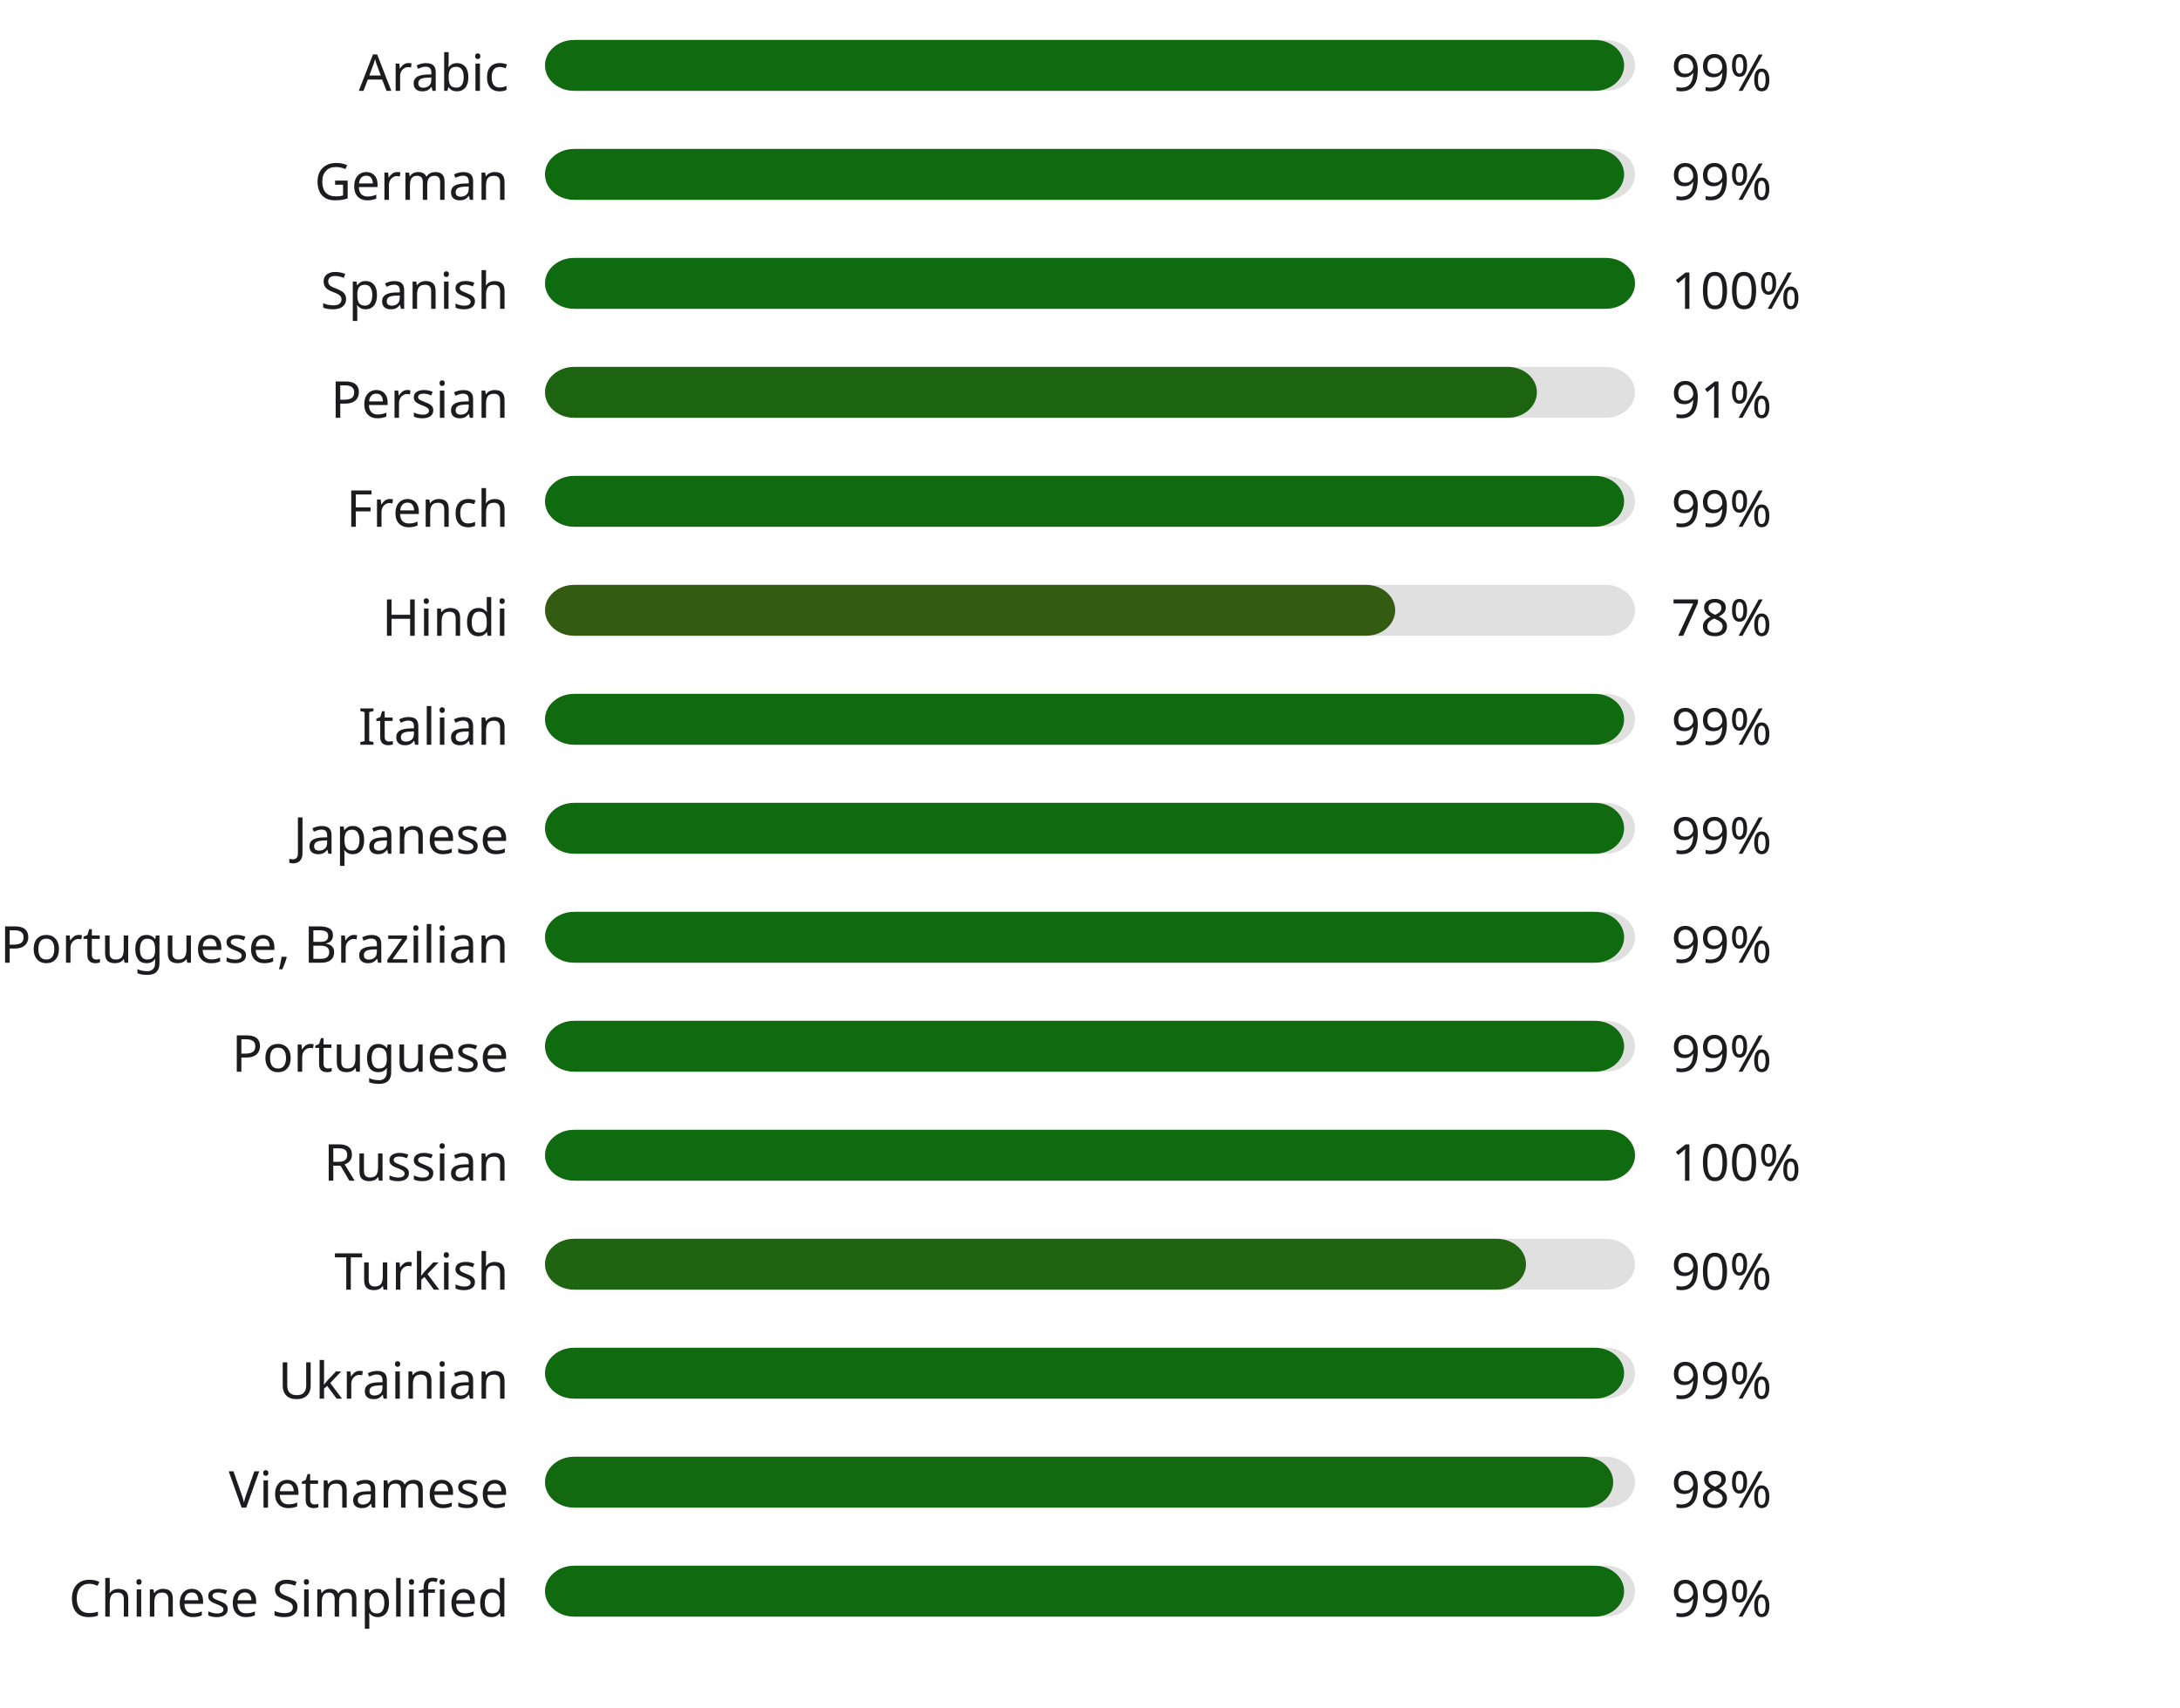
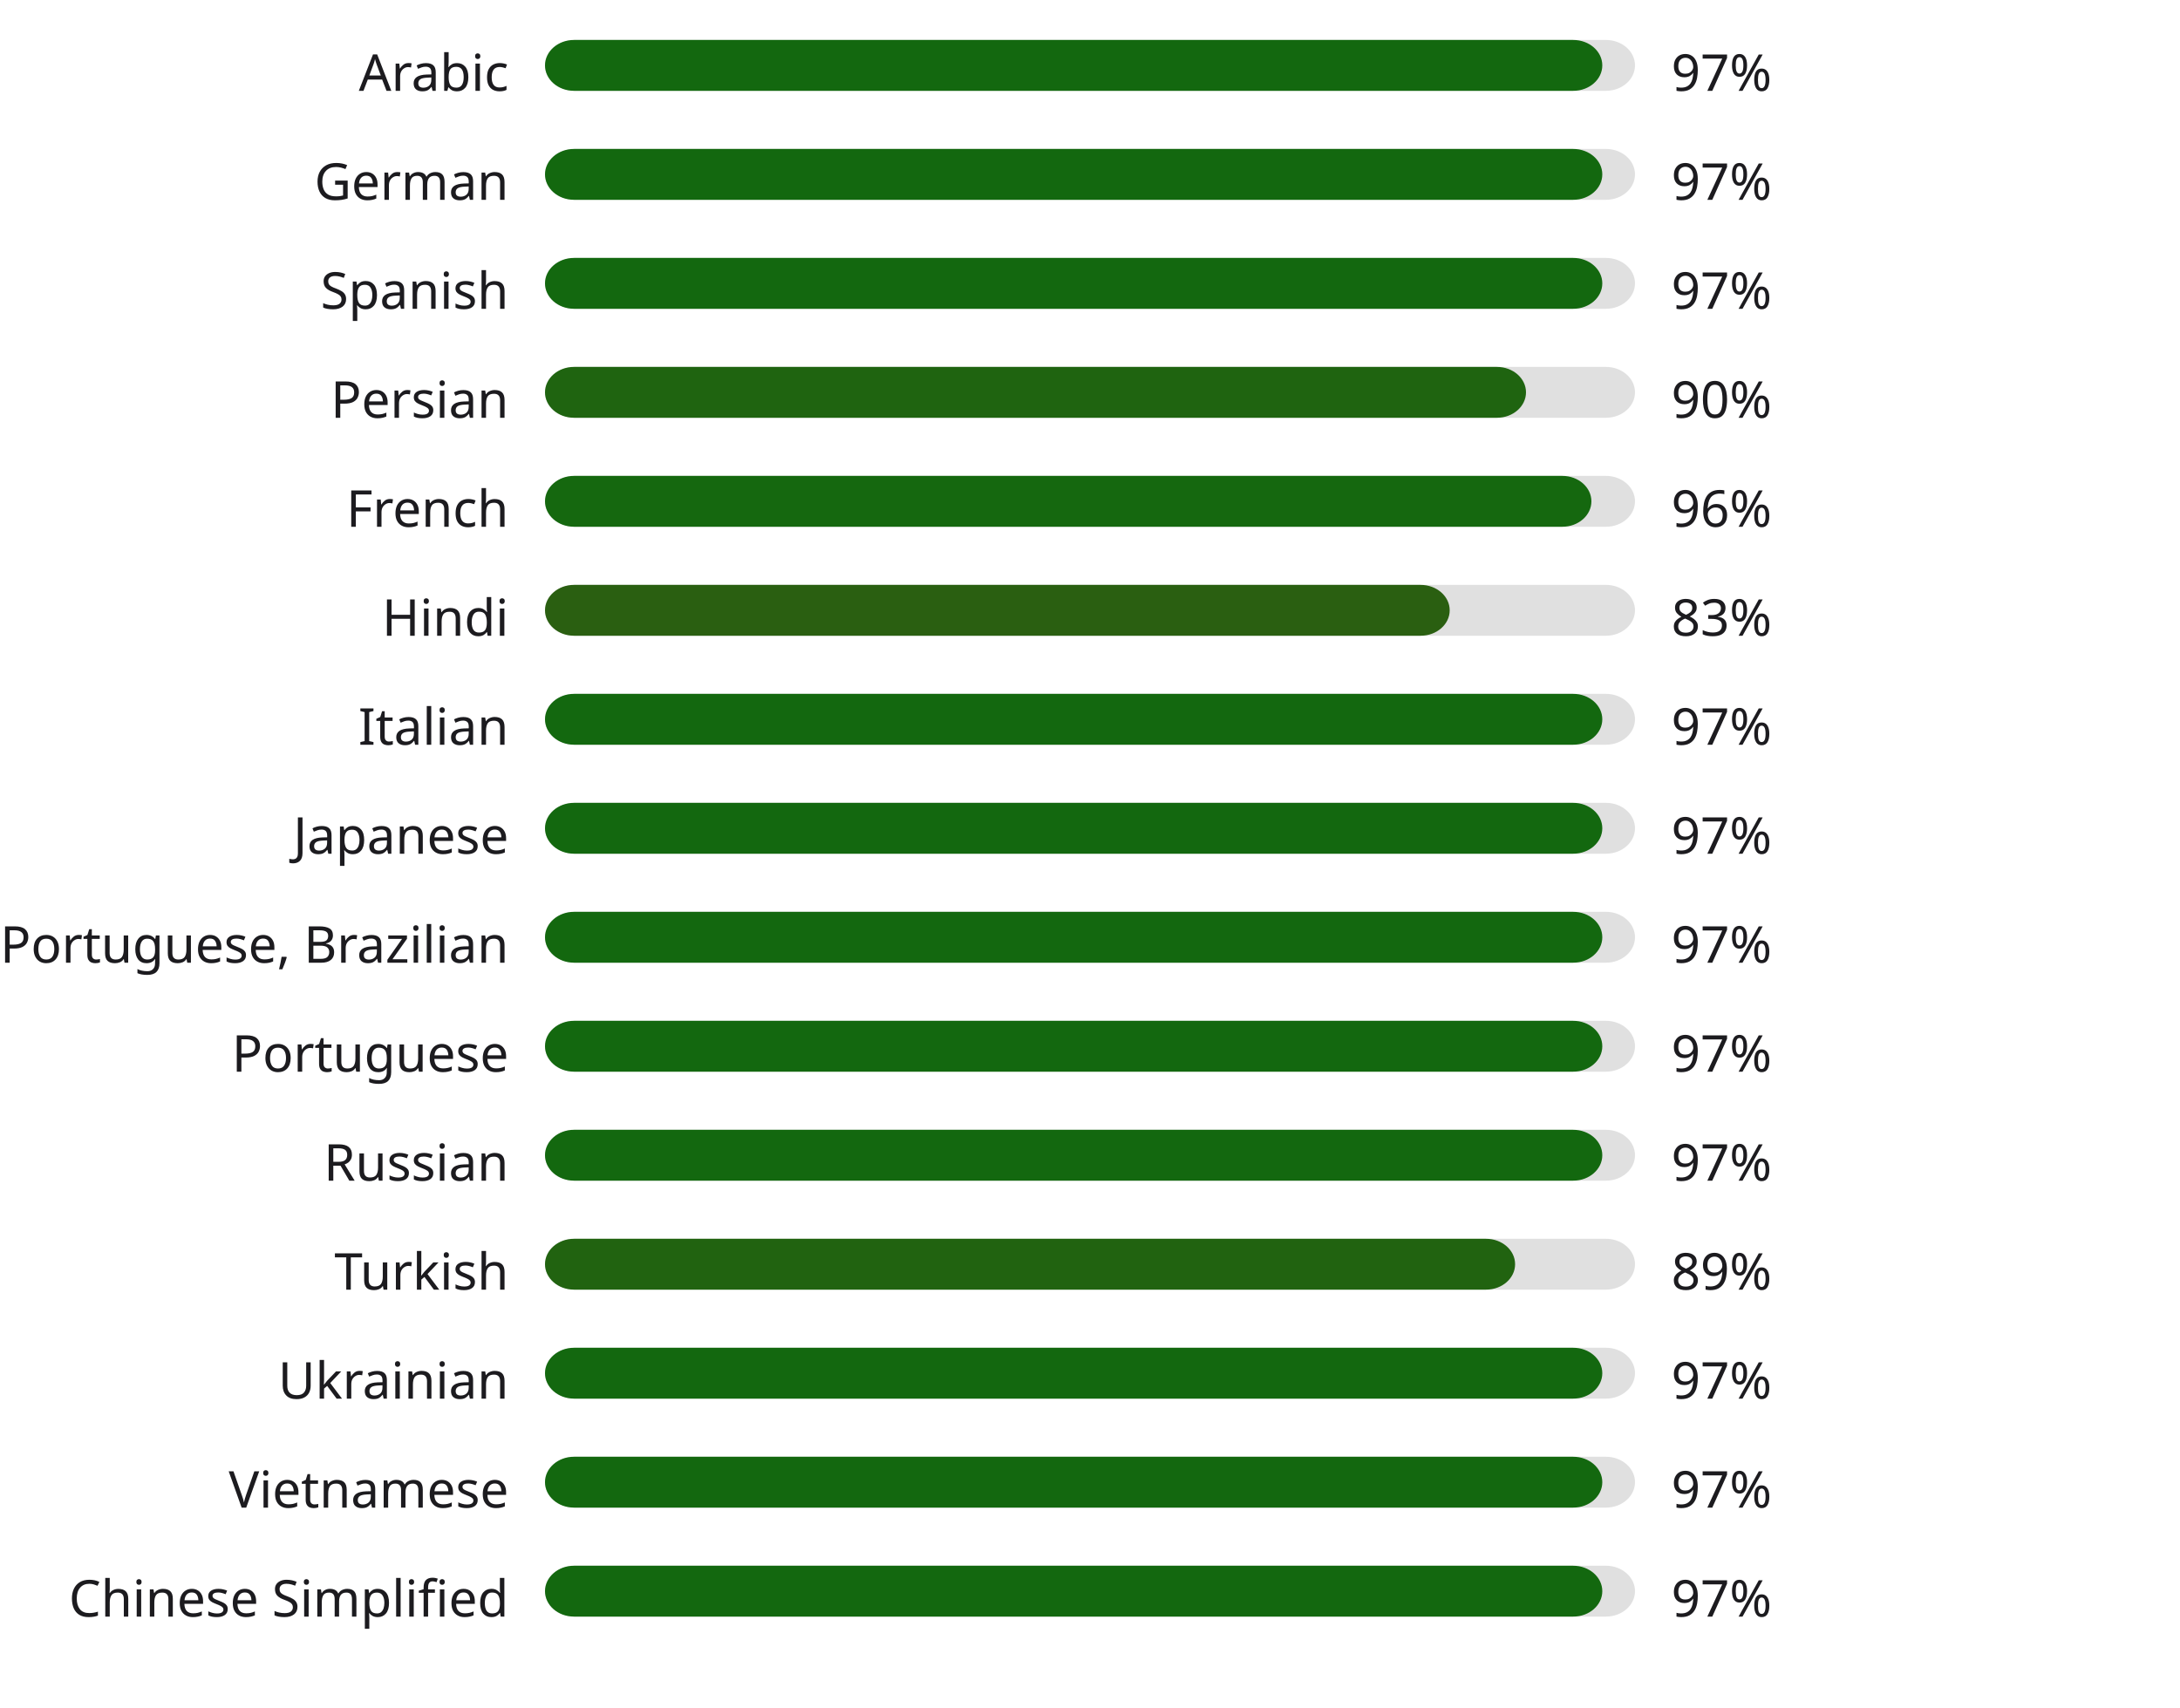
<svg xmlns="http://www.w3.org/2000/svg" width="600" height="470" style="background:#00000000">
  <style>text { font-family: sans-serif; font-size: 14px; fill: #1C1B1F; }</style>
  <text x="140" y="25" text-anchor="end">Arabic</text>
  <rect x="150" y="11" width="300" height="14" fill="#E0E0E0" rx="8" ry="8" />
-   <rect x="150" y="11" width="297" height="14" fill="#106a0f" rx="8" ry="8" />
-   <text x="460" y="25" text-anchor="start">99%</text>
+   <rect x="150" y="11" width="291" height="14" fill="#13680f" rx="8" ry="8" />
+   <text x="460" y="25" text-anchor="start">97%</text>
  <text x="140" y="55" text-anchor="end">German</text>
  <rect x="150" y="41" width="300" height="14" fill="#E0E0E0" rx="8" ry="8" />
-   <rect x="150" y="41" width="297" height="14" fill="#106a0f" rx="8" ry="8" />
-   <text x="460" y="55" text-anchor="start">99%</text>
+   <rect x="150" y="41" width="291" height="14" fill="#13680f" rx="8" ry="8" />
+   <text x="460" y="55" text-anchor="start">97%</text>
  <text x="140" y="85" text-anchor="end">Spanish</text>
  <rect x="150" y="71" width="300" height="14" fill="#E0E0E0" rx="8" ry="8" />
-   <rect x="150" y="71" width="300" height="14" fill="#0f6b0f" rx="8" ry="8" />
-   <text x="460" y="85" text-anchor="start">100%</text>
+   <rect x="150" y="71" width="291" height="14" fill="#13680f" rx="8" ry="8" />
+   <text x="460" y="85" text-anchor="start">97%</text>
  <text x="140" y="115" text-anchor="end">Persian</text>
  <rect x="150" y="101" width="300" height="14" fill="#E0E0E0" rx="8" ry="8" />
-   <rect x="150" y="101" width="273" height="14" fill="#1d6410" rx="8" ry="8" />
-   <text x="460" y="115" text-anchor="start">91%</text>
+   <rect x="150" y="101" width="270" height="14" fill="#1f6410" rx="8" ry="8" />
+   <text x="460" y="115" text-anchor="start">90%</text>
  <text x="140" y="145" text-anchor="end">French</text>
  <rect x="150" y="131" width="300" height="14" fill="#E0E0E0" rx="8" ry="8" />
-   <rect x="150" y="131" width="297" height="14" fill="#106a0f" rx="8" ry="8" />
-   <text x="460" y="145" text-anchor="start">99%</text>
+   <rect x="150" y="131" width="288" height="14" fill="#15680f" rx="8" ry="8" />
+   <text x="460" y="145" text-anchor="start">96%</text>
  <text x="140" y="175" text-anchor="end">Hindi</text>
  <rect x="150" y="161" width="300" height="14" fill="#E0E0E0" rx="8" ry="8" />
-   <rect x="150" y="161" width="234" height="14" fill="#335b12" rx="8" ry="8" />
-   <text x="460" y="175" text-anchor="start">78%</text>
+   <rect x="150" y="161" width="249" height="14" fill="#2a5f11" rx="8" ry="8" />
+   <text x="460" y="175" text-anchor="start">83%</text>
  <text x="140" y="205" text-anchor="end">Italian</text>
  <rect x="150" y="191" width="300" height="14" fill="#E0E0E0" rx="8" ry="8" />
-   <rect x="150" y="191" width="297" height="14" fill="#106a0f" rx="8" ry="8" />
-   <text x="460" y="205" text-anchor="start">99%</text>
+   <rect x="150" y="191" width="291" height="14" fill="#13680f" rx="8" ry="8" />
+   <text x="460" y="205" text-anchor="start">97%</text>
  <text x="140" y="235" text-anchor="end">Japanese</text>
  <rect x="150" y="221" width="300" height="14" fill="#E0E0E0" rx="8" ry="8" />
-   <rect x="150" y="221" width="297" height="14" fill="#106a0f" rx="8" ry="8" />
-   <text x="460" y="235" text-anchor="start">99%</text>
+   <rect x="150" y="221" width="291" height="14" fill="#13680f" rx="8" ry="8" />
+   <text x="460" y="235" text-anchor="start">97%</text>
  <text x="140" y="265" text-anchor="end">Portuguese, Brazilian</text>
  <rect x="150" y="251" width="300" height="14" fill="#E0E0E0" rx="8" ry="8" />
-   <rect x="150" y="251" width="297" height="14" fill="#106a0f" rx="8" ry="8" />
-   <text x="460" y="265" text-anchor="start">99%</text>
+   <rect x="150" y="251" width="291" height="14" fill="#13680f" rx="8" ry="8" />
+   <text x="460" y="265" text-anchor="start">97%</text>
  <text x="140" y="295" text-anchor="end">Portuguese</text>
  <rect x="150" y="281" width="300" height="14" fill="#E0E0E0" rx="8" ry="8" />
-   <rect x="150" y="281" width="297" height="14" fill="#106a0f" rx="8" ry="8" />
-   <text x="460" y="295" text-anchor="start">99%</text>
+   <rect x="150" y="281" width="291" height="14" fill="#13680f" rx="8" ry="8" />
+   <text x="460" y="295" text-anchor="start">97%</text>
  <text x="140" y="325" text-anchor="end">Russian</text>
  <rect x="150" y="311" width="300" height="14" fill="#E0E0E0" rx="8" ry="8" />
-   <rect x="150" y="311" width="300" height="14" fill="#0f6b0f" rx="8" ry="8" />
-   <text x="460" y="325" text-anchor="start">100%</text>
+   <rect x="150" y="311" width="291" height="14" fill="#13680f" rx="8" ry="8" />
+   <text x="460" y="325" text-anchor="start">97%</text>
  <text x="140" y="355" text-anchor="end">Turkish</text>
  <rect x="150" y="341" width="300" height="14" fill="#E0E0E0" rx="8" ry="8" />
-   <rect x="150" y="341" width="270" height="14" fill="#1f6410" rx="8" ry="8" />
-   <text x="460" y="355" text-anchor="start">90%</text>
+   <rect x="150" y="341" width="267" height="14" fill="#216310" rx="8" ry="8" />
+   <text x="460" y="355" text-anchor="start">89%</text>
  <text x="140" y="385" text-anchor="end">Ukrainian</text>
  <rect x="150" y="371" width="300" height="14" fill="#E0E0E0" rx="8" ry="8" />
-   <rect x="150" y="371" width="297" height="14" fill="#106a0f" rx="8" ry="8" />
-   <text x="460" y="385" text-anchor="start">99%</text>
+   <rect x="150" y="371" width="291" height="14" fill="#13680f" rx="8" ry="8" />
+   <text x="460" y="385" text-anchor="start">97%</text>
  <text x="140" y="415" text-anchor="end">Vietnamese</text>
  <rect x="150" y="401" width="300" height="14" fill="#E0E0E0" rx="8" ry="8" />
-   <rect x="150" y="401" width="294" height="14" fill="#12690f" rx="8" ry="8" />
-   <text x="460" y="415" text-anchor="start">98%</text>
+   <rect x="150" y="401" width="291" height="14" fill="#13680f" rx="8" ry="8" />
+   <text x="460" y="415" text-anchor="start">97%</text>
  <text x="140" y="445" text-anchor="end">Chinese Simplified</text>
  <rect x="150" y="431" width="300" height="14" fill="#E0E0E0" rx="8" ry="8" />
-   <rect x="150" y="431" width="297" height="14" fill="#106a0f" rx="8" ry="8" />
-   <text x="460" y="445" text-anchor="start">99%</text>
+   <rect x="150" y="431" width="291" height="14" fill="#13680f" rx="8" ry="8" />
+   <text x="460" y="445" text-anchor="start">97%</text>
</svg>
